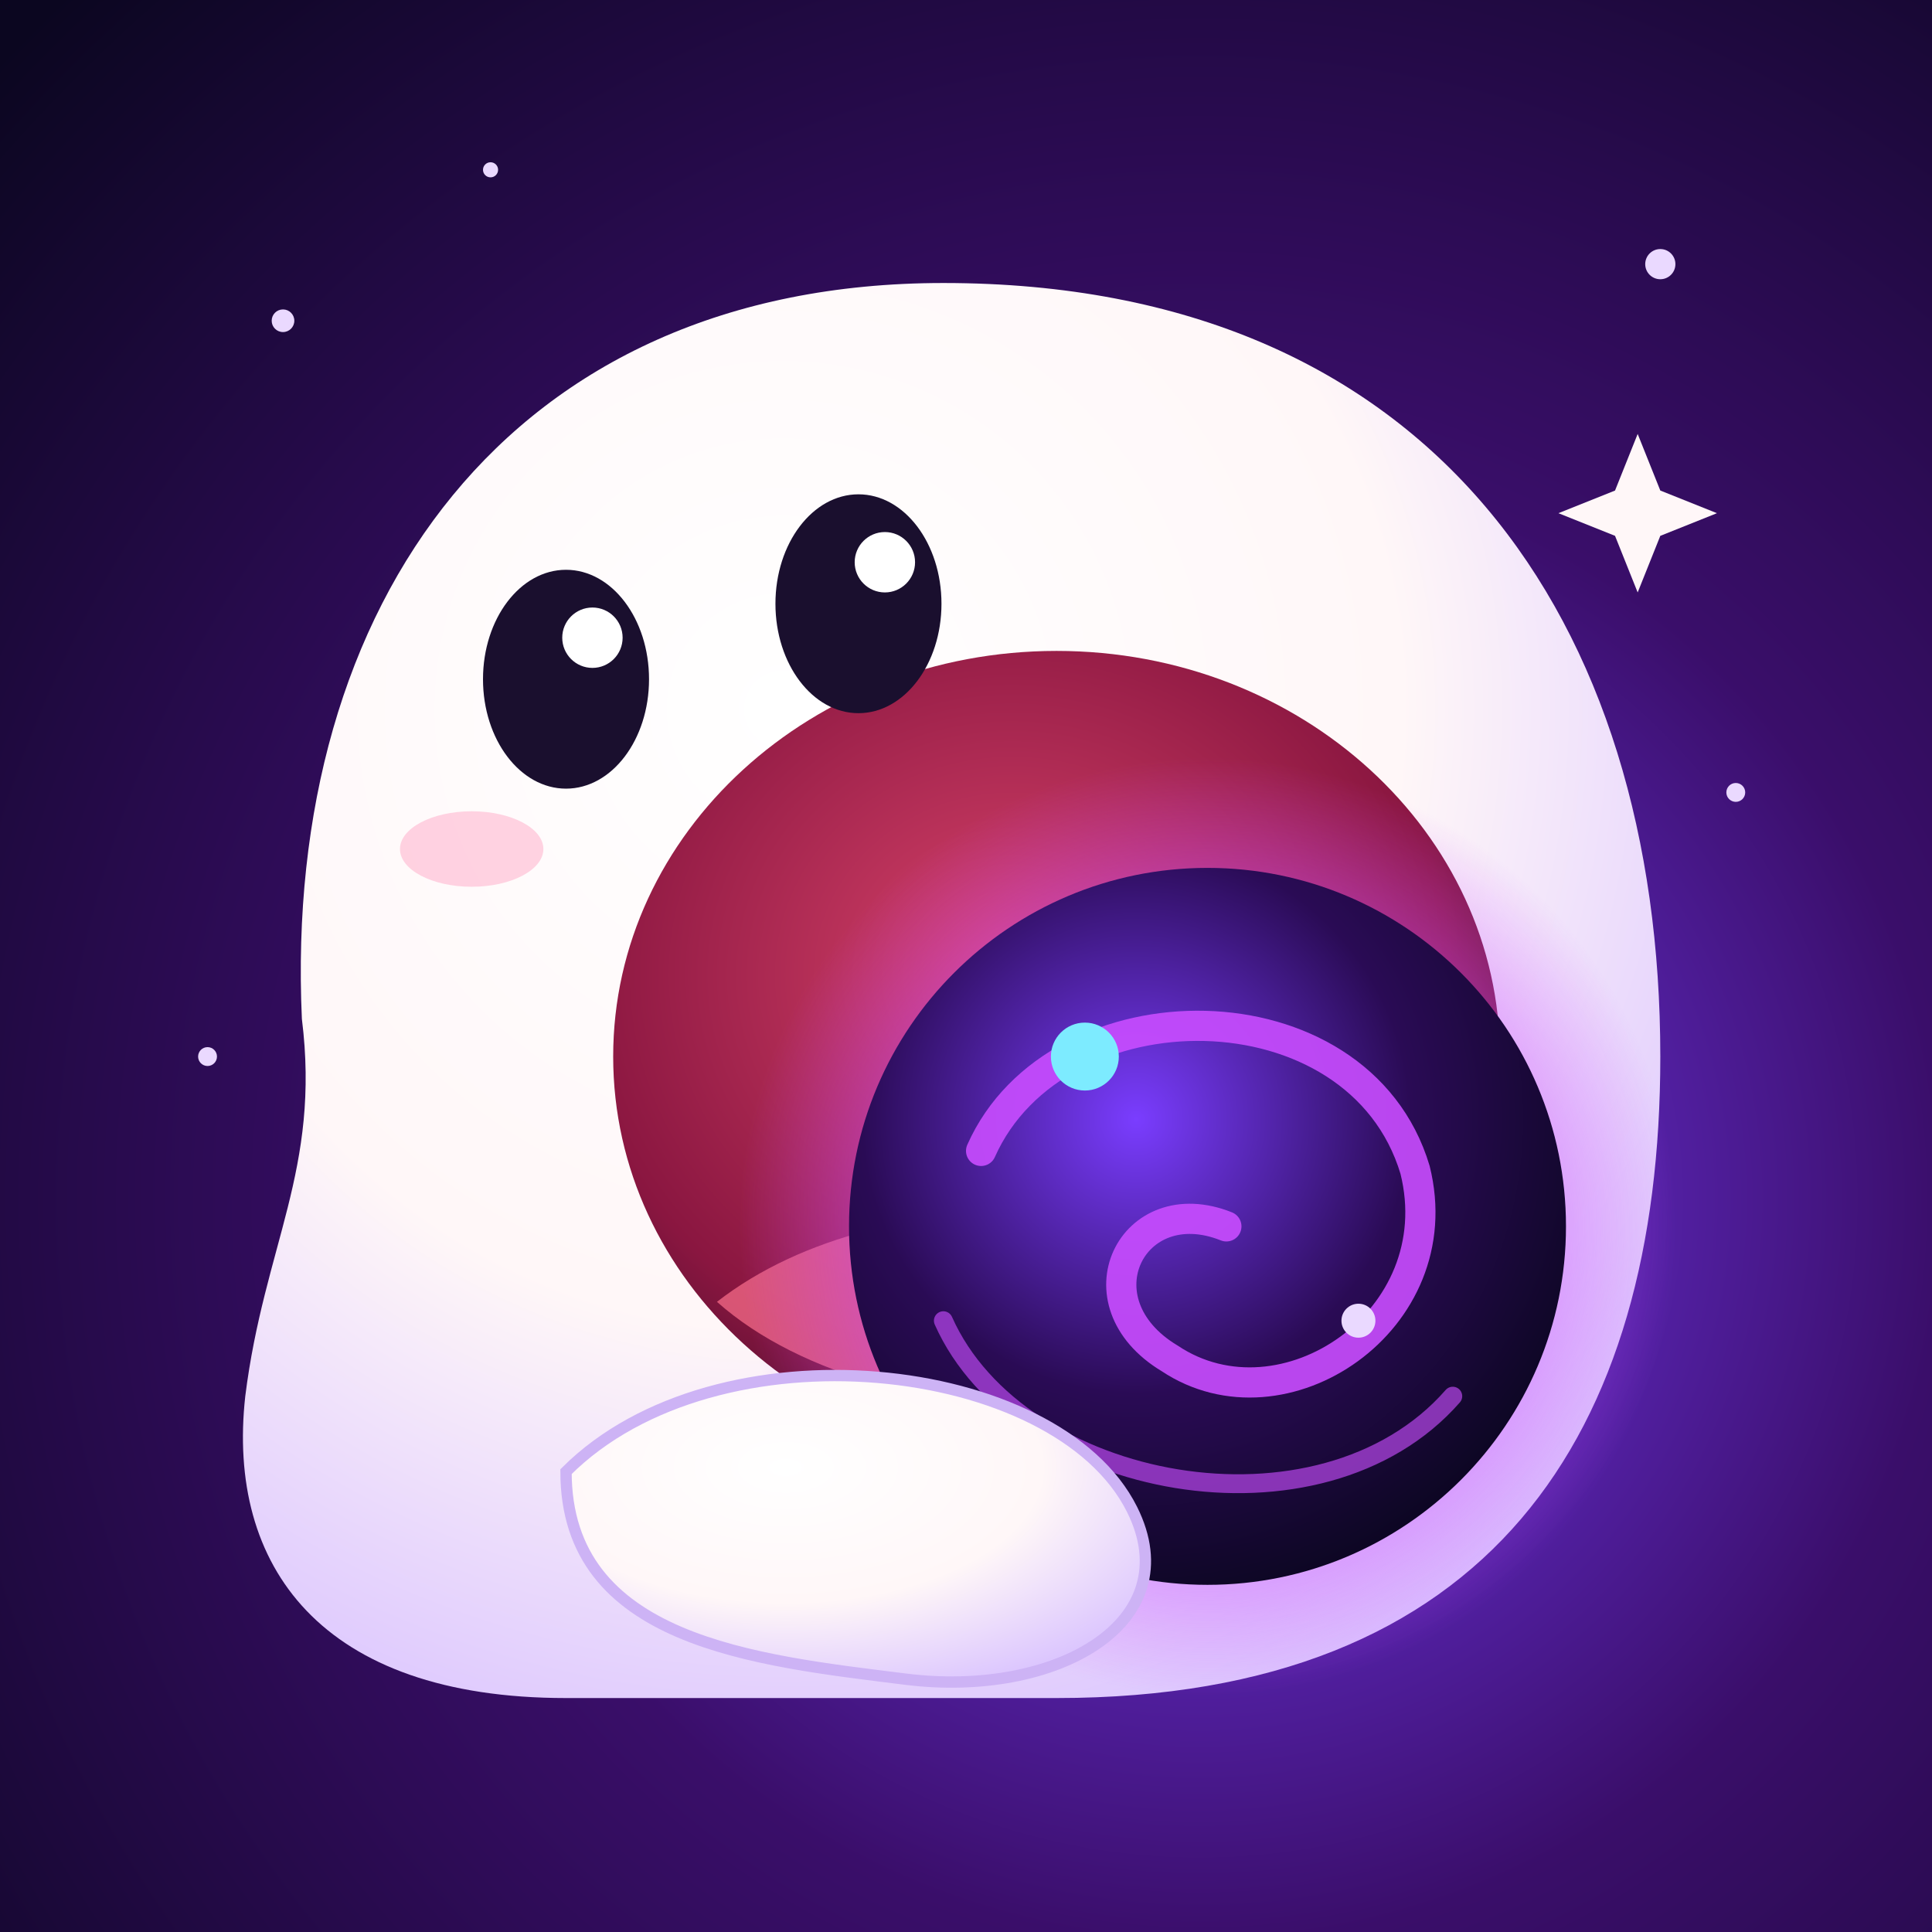
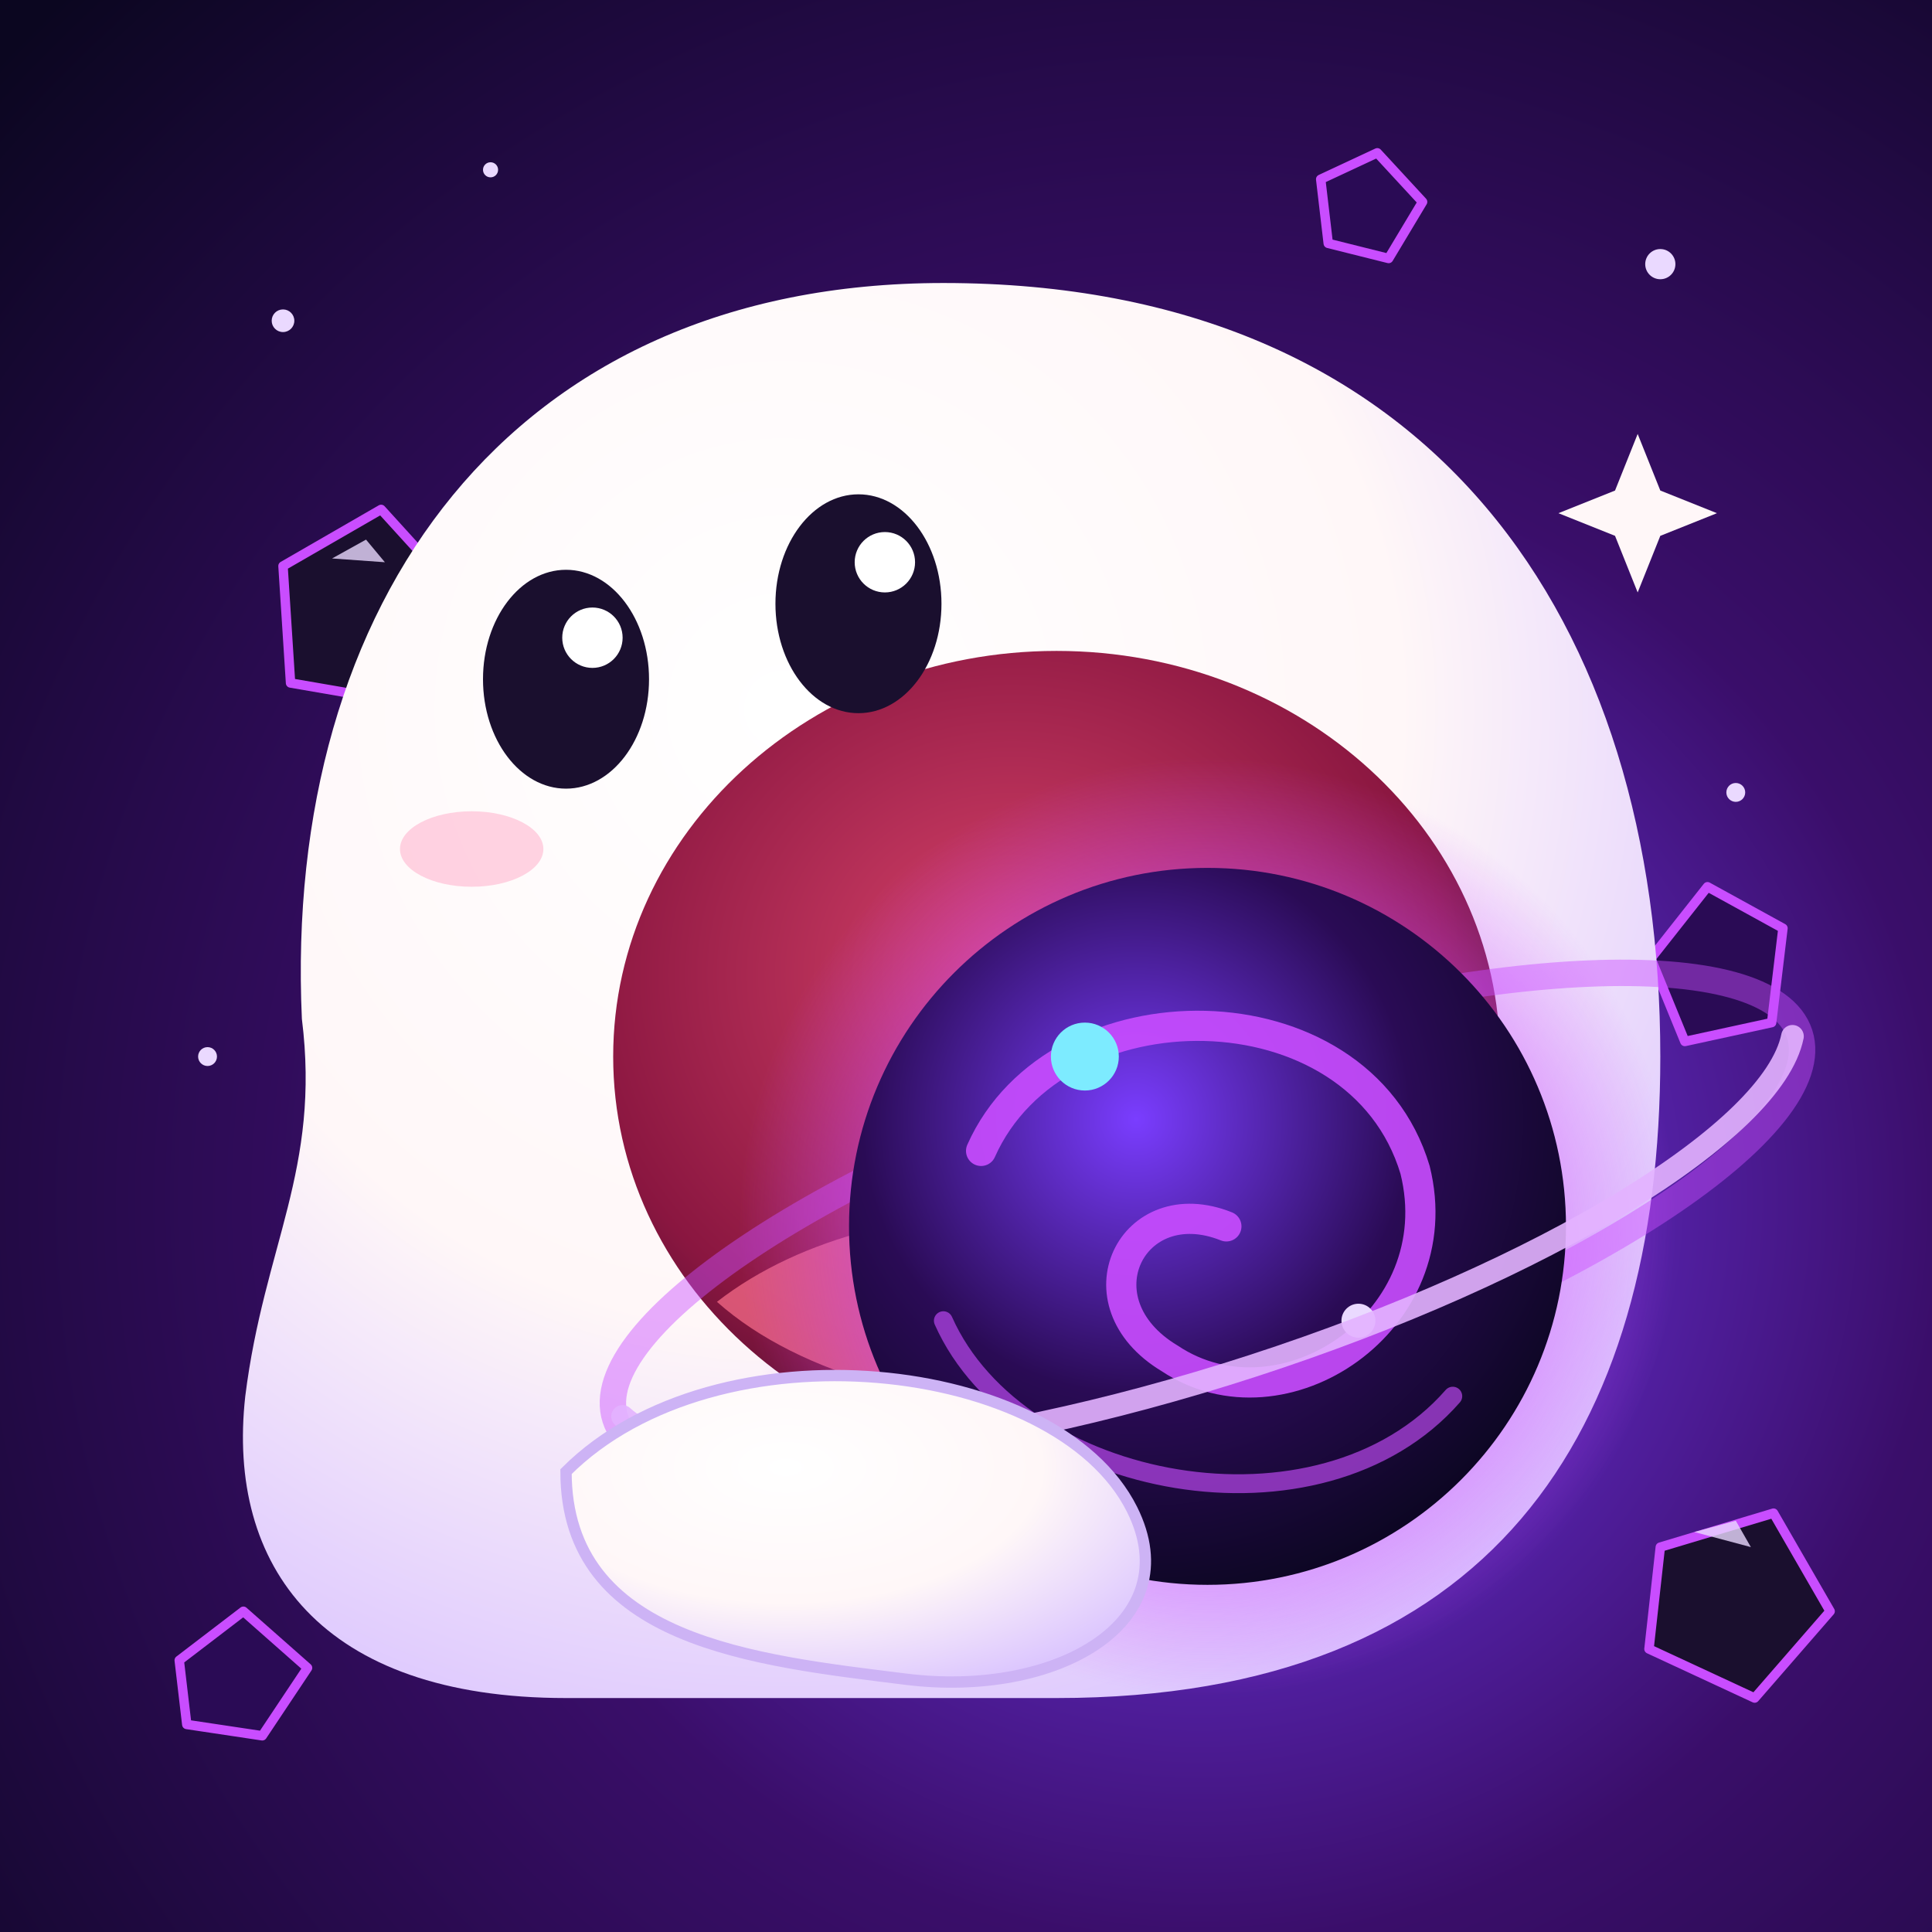
<svg xmlns="http://www.w3.org/2000/svg" viewBox="0 0 1024 1024">
  <defs>
    <radialGradient id="bg" cx="0.62" cy="0.62" r="0.85">
      <stop offset="0" stop-color="#7a3dff" />
      <stop offset=".45" stop-color="#3a0e6a" />
      <stop offset="1" stop-color="#0b0620" />
    </radialGradient>
    <radialGradient id="body" cx="0.38" cy="0.3" r="0.8">
      <stop offset="0" stop-color="#ffffff" />
      <stop offset=".55" stop-color="#fff7f8" />
      <stop offset="1" stop-color="#d9c2ff" />
    </radialGradient>
    <radialGradient id="mouth" cx="0.45" cy="0.4" r="0.7">
      <stop offset="0" stop-color="#d8436a" />
      <stop offset=".7" stop-color="#8a1640" />
      <stop offset="1" stop-color="#3a0e2a" />
    </radialGradient>
    <radialGradient id="orb" cx="0.4" cy="0.35" r="0.7">
      <stop offset="0" stop-color="#7a3dff" />
      <stop offset=".55" stop-color="#2a0b55" />
      <stop offset="1" stop-color="#0b0620" />
    </radialGradient>
    <radialGradient id="halo" cx="0.5" cy="0.5" r="0.5">
      <stop offset=".55" stop-color="#c94dff" stop-opacity=".7" />
      <stop offset="1" stop-color="#c94dff" stop-opacity="0" />
    </radialGradient>
  </defs>
  <rect width="1024" height="1024" fill="url(#bg)" />
  <g fill="#ead9ff">
    <circle cx="150" cy="170" r="6" />
    <circle cx="880" cy="140" r="8" />
    <circle cx="920" cy="420" r="5" />
    <circle cx="110" cy="560" r="5" />
    <circle cx="260" cy="90" r="4" />
  </g>
  <path d="M868 230 l12 30 30 12 -30 12 -12 30 -12 -30 -30 -12 30 -12z" fill="#fff7f8" />
+   <g stroke="#c94dff" stroke-width="5" stroke-linejoin="round">
+     <path d="M150 300 l52 -30 40 44 -30 58 -58 -10z" fill="#1a0f2e" />
+     <path d="M905 470 l40 22 -6 50 -46 10 -18 -44z" fill="#2a0b55" />
+     <path d="M880 820 l60 -18 30 52 -40 46 -56 -26z" fill="#1a0f2e" />
+     <path d="M95 880 l34 -26 34 30 -24 36 -40 -6z" fill="#2a0b55" />
+     <path d="M700 95 l30 -14 24 26 -18 30 -32 -8z" fill="#2a0b55" />
+   </g>
+   <g fill="#ead9ff" opacity=".8">
+     <path d="M176 296 l18 -10 10 12z" />
+     <path d="M898 812 l22 -6 8 14z" />
+   </g>
  <path d="M500 150 C 760 150 880 330 880 560 C 880 760 790 900 560 900 L 300 900 C 170 900 120 830 130 740 C 140 660 170 620 160 540 C 150 320 270 150 500 150 Z" fill="url(#body)" />
  <ellipse cx="560" cy="560" rx="235" ry="215" fill="url(#mouth)" />
  <path d="M380 690 C 470 620 640 630 740 700 C 680 760 470 770 380 690 Z" fill="#e8607f" opacity=".85" />
  <circle cx="640" cy="650" r="250" fill="url(#halo)" />
+   <ellipse cx="640" cy="650" rx="330" ry="92" transform="rotate(-18 640 650)" fill="none" stroke="#c94dff" stroke-width="14" opacity=".45" />
  <circle cx="640" cy="650" r="190" fill="url(#orb)" />
  <g fill="none" stroke="#c94dff" stroke-linecap="round" opacity=".9">
    <path d="M520 610 C 560 520 720 520 750 620 C 770 700 680 760 620 720 C 570 690 600 630 650 650" stroke-width="16" />
    <path d="M500 700 C 540 790 700 820 770 740" stroke-width="10" opacity=".7" />
  </g>
  <circle cx="575" cy="560" r="18" fill="#7debff" />
  <circle cx="720" cy="700" r="9" fill="#ead9ff" />
+   <path d="M314 650 A 330 92 0 0 0 966 650" transform="rotate(-18 640 650)" fill="none" stroke="#e3b3ff" stroke-width="12" stroke-linecap="round" opacity=".9" />
  <path d="M300 780 C 380 700 560 720 600 800 C 630 860 560 900 480 890 C 400 880 300 870 300 780 Z" fill="url(#body)" stroke="#cdb3f5" stroke-width="6" />
  <ellipse cx="300" cy="360" rx="44" ry="58" fill="#1a0f2e" />
  <ellipse cx="455" cy="320" rx="44" ry="58" fill="#1a0f2e" />
  <circle cx="314" cy="338" r="16" fill="#fff" />
  <circle cx="469" cy="298" r="16" fill="#fff" />
  <ellipse cx="250" cy="450" rx="38" ry="20" fill="#ff9fc0" opacity=".45" />
</svg>
